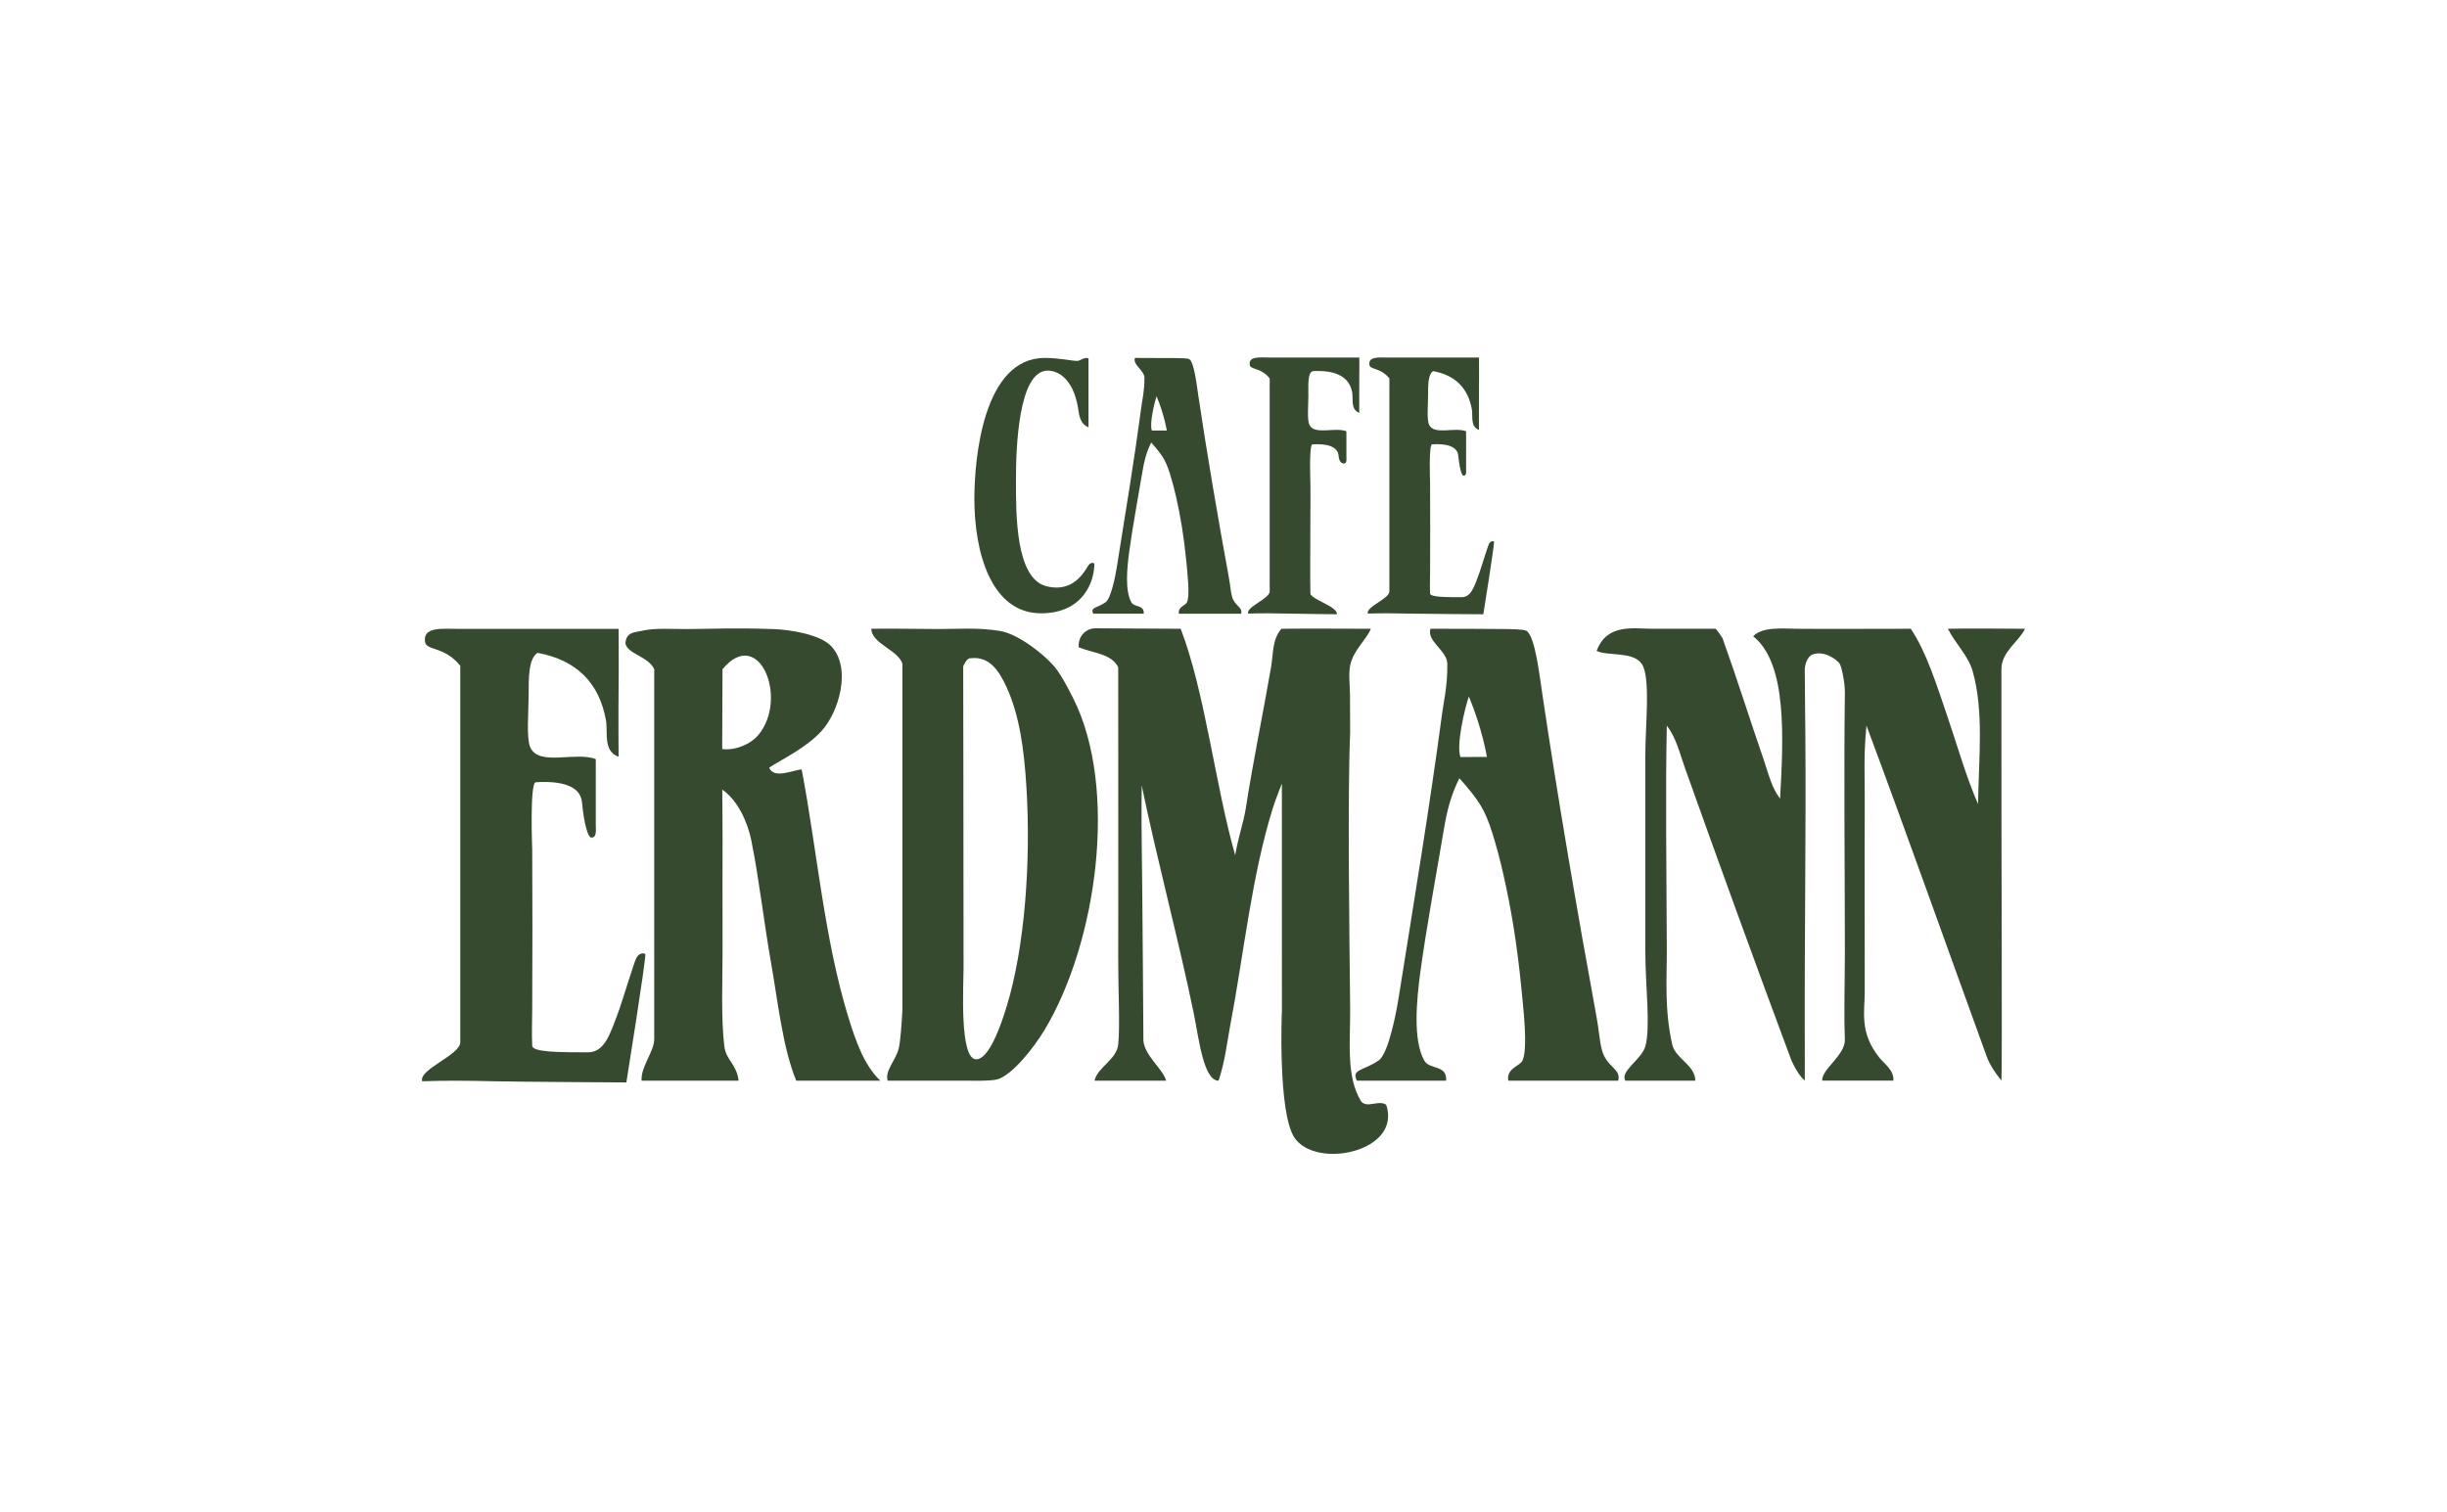
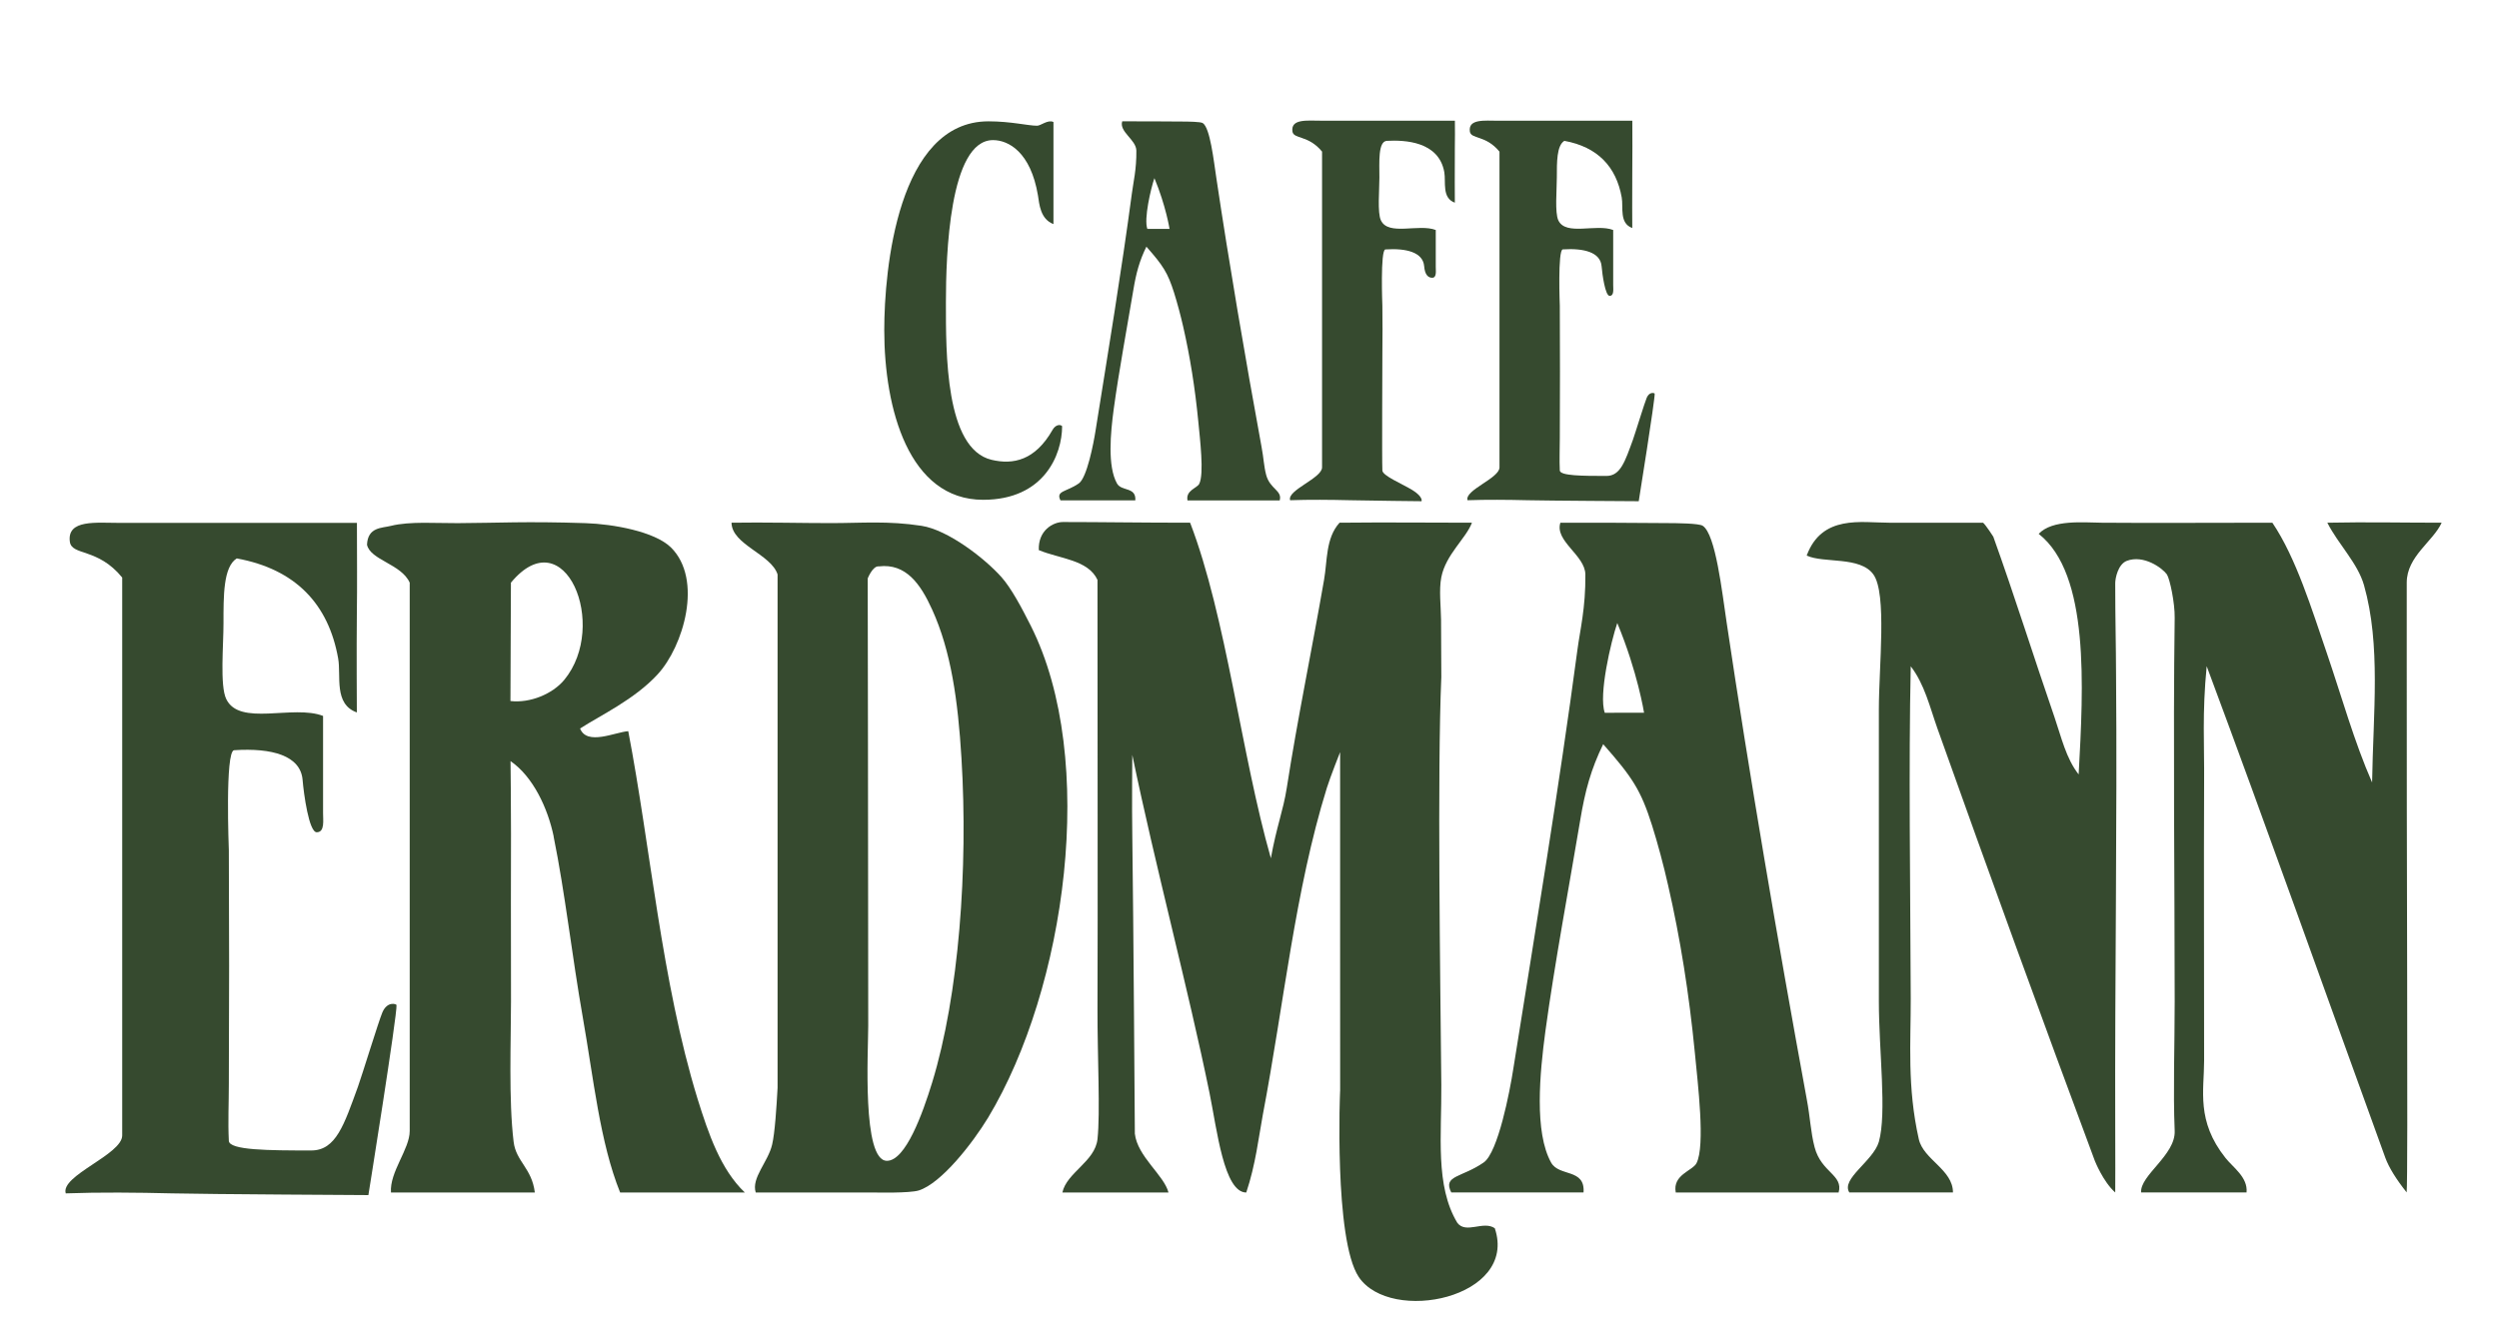
- <svg xmlns="http://www.w3.org/2000/svg" id="Layer_1" data-name="Layer 1" viewBox="0 0 841.89 520.04">
+ <svg xmlns="http://www.w3.org/2000/svg" id="Layer_1" data-name="Layer 1" viewBox="130 95 580 310">
  <defs>
    <style>
      .cls-1 {
        fill: #364a2f;
      }
    </style>
  </defs>
  <path class="cls-1" d="M145.29,372.07c7.86-.29,16.51-.2,24.61,0s45.6.4,45.6.4c0,0,6.73-42.01,6.53-44.13-.02-.24-2.13-.97-3.28,1.7-.85,1.98-4.81,14.89-5.68,17.28-3.19,8.73-5.06,14.79-10.83,14.79-9.88,0-19.02-.05-19.13-2.24-.22-4.48,0-8.65,0-13.19.09-21.88.09-33.06,0-54.31,0,0-.92-23.05,1.23-23.19,8.75-.57,15.42,1.23,15.89,6.9.27,3.26,1.48,12.15,3.28,12.15,1.94,0,1.45-2.9,1.47-4.48,0,0,0-21.58,0-22.53-6.96-2.7-19.44,2.54-22.49-3.96-1.48-3.11-.61-12.53-.62-17.58,0-6.26-.07-13.08,3.08-15.03,13.67,2.5,21.29,10.62,23.53,23.21.73,4.08-1.08,10.6,4.34,12.55,0,0-.09-15.25,0-22.59.1-7.16.02-14.28.02-21.42h-55.02c-5.54,0-12.28-.85-11.61,4.36.43,3.33,6.49,1.37,12.15,8.33v129.53c0,4.46-14.46,9.34-13.09,13.48h0Z" />
  <path class="cls-1" d="M258.49,289.22c2.66,13.06,4.26,27.72,6.78,42.03,2.48,14.08,3.97,29.01,8.66,40.62h28.94c-5.61-5.34-8.44-13.62-10.99-21.81-8.36-27.22-10.92-58.54-16.07-85.3-3.06.22-9.58,3.43-11.18-.62,4.79-3.09,12.65-6.76,17.98-12.55,6-6.49,10.63-22.02,3.12-29.48-3.76-3.7-13.4-5.44-19.81-5.65-14.04-.46-20.28-.04-29.69,0-4.74.04-11.11-.47-15.5.63-2.08.53-5.37.25-5.55,4.38.76,3.57,7.98,4.47,9.91,8.81v127.31c0,4.22-4.7,9.51-4.35,14.28h33.39c-.68-5.65-4.36-7.17-4.92-11.76-1.18-9.64-.61-23.63-.61-32.62,0-19.73-.06-28.63,0-38.9.02-5.55-.11-16.88-.11-16.88,5.25,3.61,8.66,10.97,10.02,17.51h0ZM248.58,230.28c12.48-15.06,22.79,9.95,12.38,22.57-2.72,3.28-7.93,5.44-12.49,4.91l.11-27.48h0Z" />
  <path class="cls-1" d="M309.21,360.72c-.92,4.04-4.88,7.75-3.81,11.15h27.74s7.98.19,10.1-.48c5.25-1.65,12.51-10.99,16.11-16.93,18.06-30.04,25.5-83.12,9.89-114.17-2.09-4.15-4.51-8.71-6.8-11.29-3.94-4.42-12.44-10.97-18.56-11.92-7.8-1.2-13.78-.63-21.05-.63-6.06.01-15.71-.22-23.05-.09.07,5.11,9.21,7.31,10.69,12.01v119.18c-.24,4.49-.63,10.53-1.26,13.17h0ZM331.39,229.3s1.16-2.98,2.59-2.8c6.27-.75,9.66,4.06,12.37,10.04,4.38,9.64,5.99,21.1,6.8,34.49,1.57,25.65-.59,55-6.8,75.29-2.22,7.24-6.17,18.19-10.5,18.19-5.83,0-4.34-25.43-4.34-31.37,0-35.54-.12-103.83-.12-103.83h0Z" />
  <path class="cls-1" d="M445.34,391.46c7.42,11.06,37.04,4.89,31.59-11.3-2.67-1.82-6.65,1.38-8.68-1.23-5.21-8.61-3.63-20.44-3.73-32.01-.24-24.9-.95-72.65,0-94.7l-.06-13.36c-.03-3.01-.52-6.92.06-9.85,1.04-5.28,5.72-8.98,7.11-12.65-13.26,0-18.47-.12-30.73,0-3.25,3.58-2.81,8.85-3.6,13.28-2.86,16.49-6.16,32.25-8.65,48.29-.84,5.36-2.36,8.91-3.69,16.33-6.85-23.98-10.34-56-18.74-77.9-11.77,0-20.52-.16-29.52-.16-2.29,0-5.79,1.95-5.6,6.52,4.81,2.03,11.44,2.2,13.62,6.92-.01,37.05.09,75.05,0,99.73-.03,10.67.67,23.97,0,30.11-.57,5.2-7.16,7.77-8.15,12.39h24.63c-1.05-4.05-7.19-8.32-7.81-13.65,0,0-.32-49.65-.59-69.06-.12-6.87,0-18.89,0-18.89,5.3,25.68,13.01,54.41,17.93,78.54,1.73,8.48,3.33,23.06,8.52,23.06,2.18-6.51,2.86-12.77,3.84-18.04,4.92-25.85,7.46-52.07,14.86-75.89.82-2.63,3.08-8.31,3.08-8.31v42.19c0,13.11.02,48.48,0,36.38,0-.68-1.47,34.57,4.32,43.27h0Z" />
  <path class="cls-1" d="M518.92,371.87h37.81c1.15-4.12-4.01-4.59-5.57-10.51-.94-3.58-.98-6.71-1.85-11.3-6.74-36.72-13.4-75.8-18.55-110.41-1.09-7.23-2.56-20.59-5.56-22.57-.87-.59-6.13-.62-8.06-.63-9.51-.09-16.26-.09-24.99-.09-1.36,4.28,5.75,7.55,5.8,12.01.09,7.75-1.25,12.98-1.85,17.57-4.22,31.71-9.74,65-14.87,97.2-.81,5.28-3.55,19.43-6.87,21.75-5.11,3.56-9.56,2.97-7.53,6.97h30.7c.4-5.63-5.63-3.61-7.51-6.91-3.96-7.07-2.66-20.72-1.34-30.57,2.08-15.31,5.66-34.51,8.07-48.91,1.15-6.92,2.5-11.87,5.34-17.69,6.78,7.69,8.74,10.64,11.36,18.92,1.29,4.11,2.69,9.3,3.7,13.82,2.82,12.26,4.88,25.22,6.21,38.87.68,7.14,2.47,21.63.38,25.68-.9,1.76-5.6,2.67-4.81,6.79h0ZM511.57,260.47l-9.11.02c-1.48-4.13,1.44-16.56,2.9-20.84,4.73,11.39,6.21,20.82,6.21,20.82h0Z" />
  <path class="cls-1" d="M696.69,216.36c-9.56,0-17.13-.19-26.53,0,2.56,5.05,7.03,9.33,8.51,14.51,3.94,13.9,2.13,29.62,1.88,45.8-4.13-9.38-7.05-19.9-10.53-30.1-3.47-10.09-7.08-22-12.62-30.21-18.95,0-25.71.1-39.62,0-4.13-.03-11.45-.8-14.61,2.59,11.86,9.31,10.38,35.48,9.27,55.85-2.92-3.7-4.02-8.66-5.57-13.18-4.82-13.97-9.31-28.31-14.24-42.02,0,0-1.69-2.65-2.37-3.24h-21.83c-6.42,0-15.57-1.93-19.11,7.63,3.94,1.84,12.41.1,15.48,4.38,3.19,4.45,1.27,21.36,1.27,31.36v67.75c0,11.54,1.88,25.91,0,32.62-1.32,4.49-8.87,8.61-6.85,11.76h24.05c0-5.32-6.86-7.61-7.93-12.39-2.74-12.15-1.84-22.64-1.87-32.63-.1-26.32-.5-54.48,0-77.14,3.2,4.12,4.44,9.5,6.19,14.43,11.87,33.33,24.54,68.18,36.53,100.37,0,0,1.91,4.86,4.74,7.36,0,0,.05-10.01,0-14.96-.11-35.14.48-71.38.19-105.32-.01-6.37-.19-12.9-.19-21.16,0-1.19.65-4.4,2.67-5.2,3.95-1.51,8.31,1.7,9.33,3.15.72,1.18,1.85,6.68,1.8,10.04-.38,28.26,0,61.34,0,89.07,0,10.69-.38,20.72,0,30.09.23,5.6-8.1,10.33-7.79,14.28h24.47c.34-3.52-3.15-5.8-4.89-8.01-6.83-8.59-4.96-15.65-4.96-22.58.01-22.73-.09-43.44,0-64.61.08-8.5-.48-16.08.6-26.97,13.92,37.32,28.08,77.29,41.47,114.15.84,2.29,2.59,5.07,4.94,8.01.36-3.31-.05-86.8.02-122.5,0-6.04-.02-11.38,0-19.09.02-6.11,6.12-9.52,8.12-13.92h0Z" />
  <path class="cls-1" d="M470.6,211.14c4.45-.16,9.35-.11,13.93,0,4.62.11,25.81.23,25.81.23,0,0,3.81-23.77,3.7-24.98-.01-.13-1.21-.55-1.85.96-.48,1.12-2.72,8.43-3.21,9.78-1.81,4.94-2.86,8.37-6.13,8.37-5.59,0-10.77-.03-10.83-1.27-.12-2.54,0-4.89,0-7.47.05-12.39.05-18.71,0-30.74,0,0-.52-13.04.7-13.12,4.95-.32,8.73.69,9,3.91.15,1.84.84,6.88,1.86,6.88,1.1,0,.82-1.64.83-2.54,0,0,0-12.21,0-12.75-3.94-1.53-11,1.44-12.73-2.24-.84-1.76-.35-7.09-.35-9.95,0-3.54-.04-7.4,1.74-8.51,7.74,1.41,12.05,6.01,13.32,13.14.41,2.31-.61,6,2.45,7.1,0,0-.05-8.63,0-12.79.06-4.05.01-8.08.01-12.12h-31.14c-3.13,0-6.95-.48-6.57,2.47.24,1.89,3.68.78,6.88,4.71v73.31c0,2.53-8.19,5.29-7.41,7.63h0Z" />
  <path class="cls-1" d="M450.84,204.23c-.12-2.54,0-24.71,0-27.28.05-12.39.05,1.11,0-10.92,0,0-.52-13.04.7-13.12,4.95-.32,8.73.69,9,3.91.15,1.84.84,2.67,1.86,2.67,1.1,0,.82-1.64.83-2.54,0,0,0-8.01,0-8.55-3.94-1.53-11,1.44-12.73-2.24-.84-1.76-.35-7.09-.35-9.95,0-3.54-.35-8.4,1.74-8.51,4.21-.22,12.05.14,13.32,7.26.41,2.31-.61,6,2.45,7.1,0,0-.05-8.63,0-12.79.06-4.05.01-2.21.01-6.25h-31.14c-3.13,0-6.95-.48-6.57,2.47.24,1.89,3.68.78,6.88,4.71v73.31c0,2.53-8.19,5.29-7.41,7.63h0c4.45-.16,9.35-.11,13.93,0,4.62.11,16.57.23,16.57.23,0,0,.45-1.02-2.24-2.66-2.26-1.37-6.83-3.26-6.85-4.48" />
  <path class="cls-1" d="M405.61,211.18h21.4c.65-2.33-2.27-2.6-3.15-5.95-.53-2.03-.56-3.8-1.05-6.4-3.81-20.78-7.58-42.9-10.5-62.48-.62-4.09-1.45-11.66-3.15-12.77-.49-.33-3.47-.35-4.56-.36-5.38-.05-9.2-.05-14.14-.05-.77,2.42,3.25,4.27,3.28,6.8.05,4.39-.71,7.35-1.04,9.94-2.39,17.95-5.51,36.78-8.42,55.01-.46,2.99-2.01,11-3.89,12.31-2.89,2.02-5.41,1.68-4.26,3.94h17.37c.22-3.19-3.19-2.04-4.25-3.91-2.24-4-1.51-11.73-.76-17.3,1.18-8.67,3.2-19.53,4.56-27.68.65-3.92,1.41-6.72,3.02-10.01,3.84,4.35,4.95,6.02,6.43,10.71.73,2.33,1.52,5.26,2.1,7.82,1.59,6.94,2.76,14.27,3.51,22,.38,4.04,1.4,12.24.22,14.54-.51,1-3.17,1.51-2.72,3.84h0ZM401.45,148.14h-5.16c-.84-2.33.81-9.36,1.64-11.78,2.68,6.45,3.51,11.78,3.51,11.78h0Z" />
  <path class="cls-1" d="M358.18,211.04c14.19,0,18.33-10.53,18.33-17.09-.32-.42-1.47-.47-2.22.85-4.04,7.12-9.16,8.14-14.14,6.96-10.81-2.55-10.61-24.88-10.61-36.63,0-10.69.77-37.6,10.93-37.6,3.6,0,8.74,2.78,10.43,12.83.32,2.01.53,5.5,3.6,6.67v-23.7c-1.27-.63-2.94.86-3.79.86-2.12,0-6.1-1.02-11.29-1.02-21.06,0-24.19,34.42-24.19,48.49,0,18.3,5.71,39.38,22.96,39.38Z" />
</svg>
